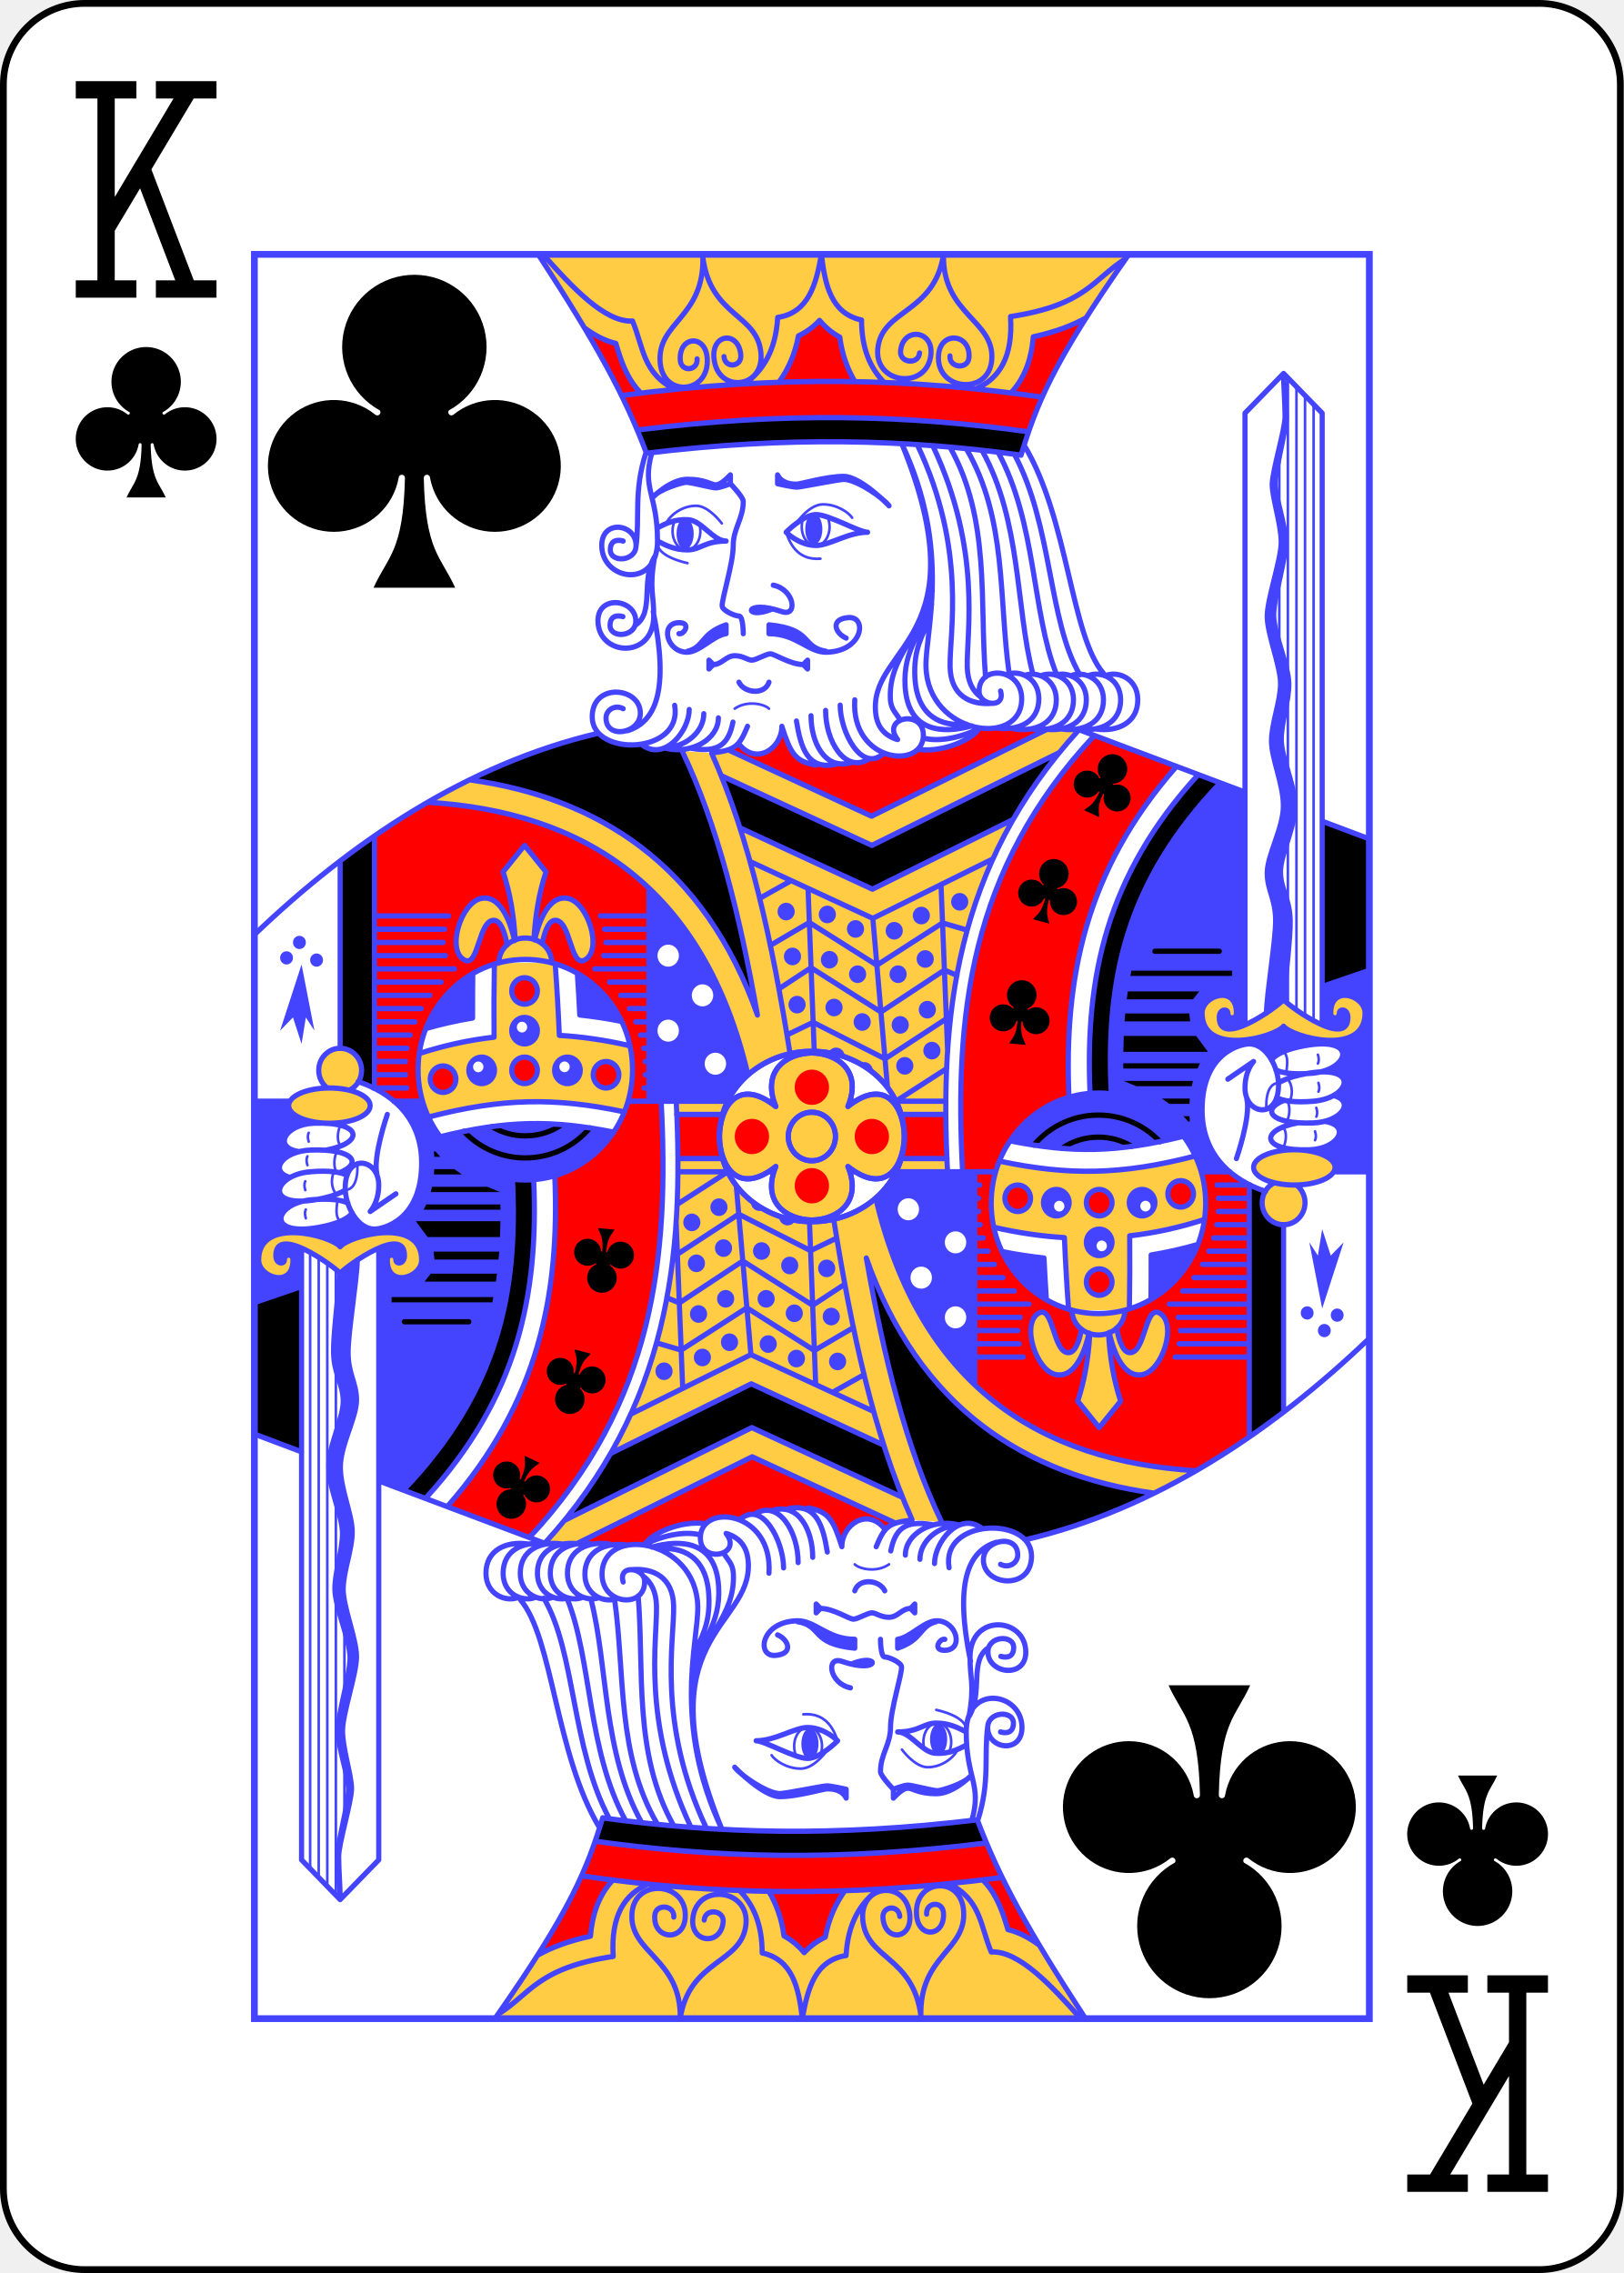
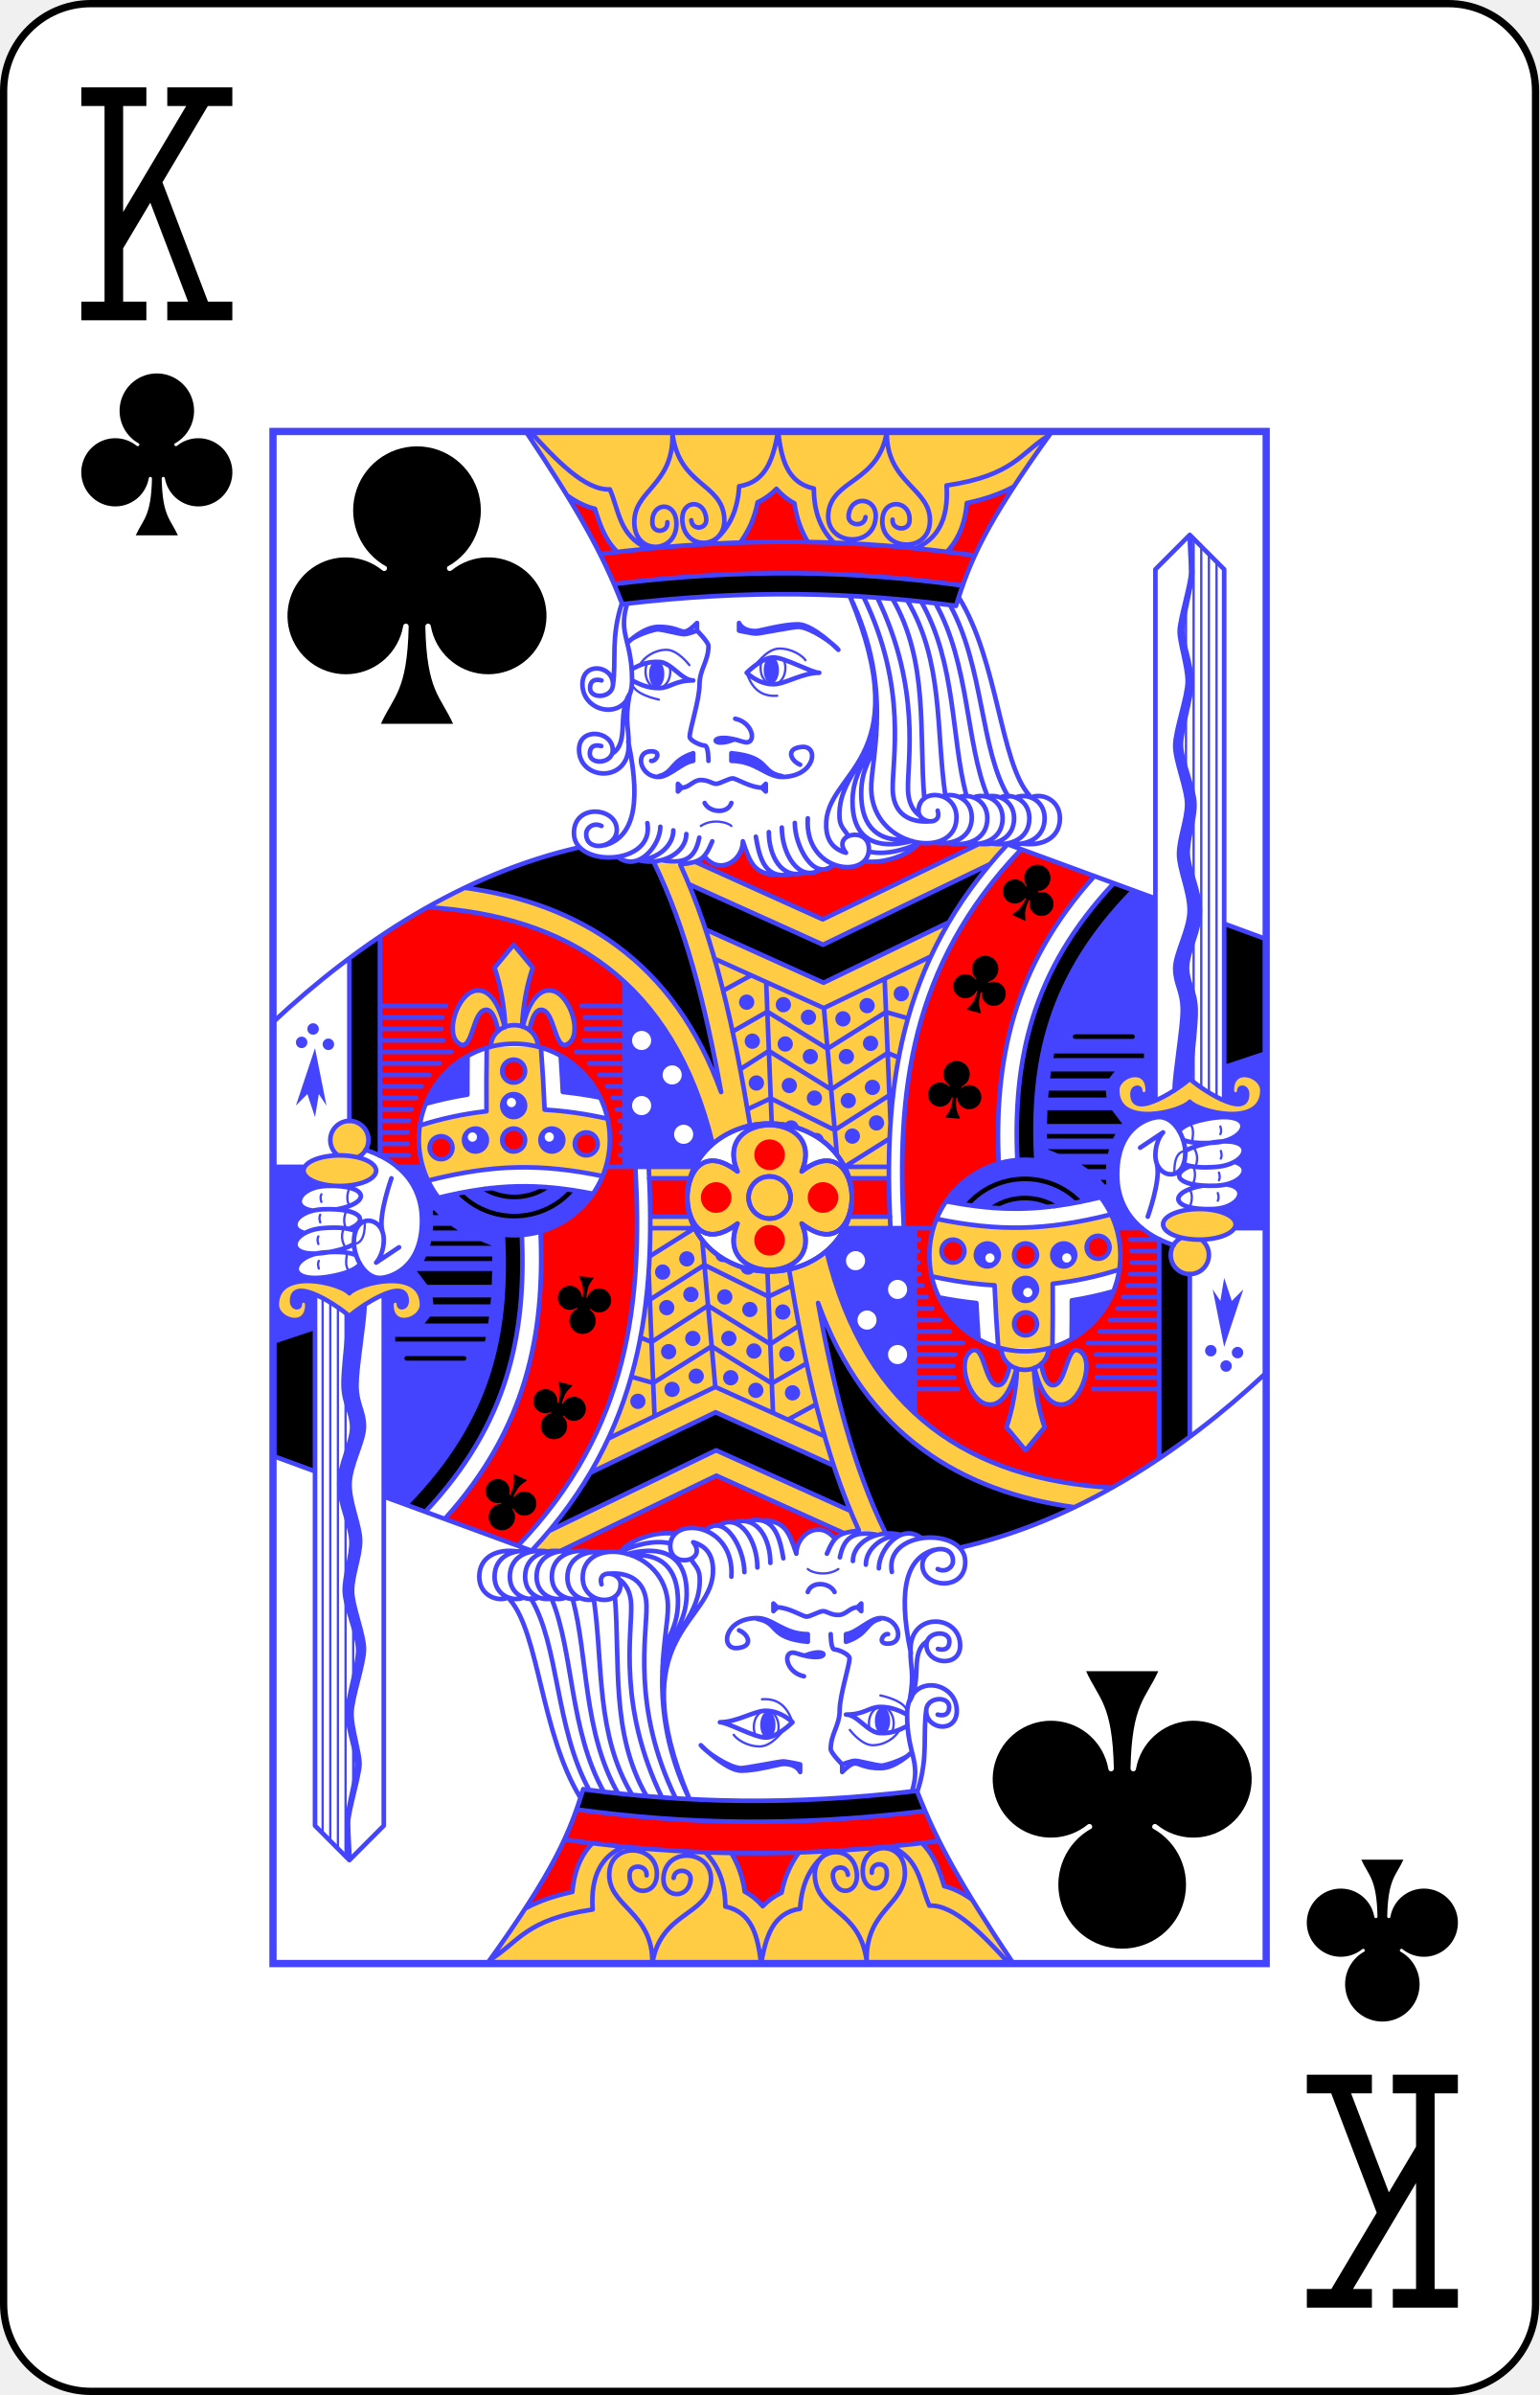
- <svg xmlns="http://www.w3.org/2000/svg" xmlns:xlink="http://www.w3.org/1999/xlink" class="card" face="KC" height="3.5in" preserveAspectRatio="none" viewBox="-120 -168 240 336" width="2.5in">
+ <svg xmlns="http://www.w3.org/2000/svg" xmlns:xlink="http://www.w3.org/1999/xlink" class="card" face="KC" height="3.5in" preserveAspectRatio="none" viewBox="-106 -164.5 212 329" width="2.25in">
  <defs>
    <symbol id="VCK" viewBox="-500 -500 1000 1000" preserveAspectRatio="xMinYMid">
      <path d="M-285 -460L-85 -460M-185 -460L-185 460M-285 460L-85 460M85 -460L285 -460M185 -440L-170 155M85 460L285 460M185 440L-10 -70" stroke="black" stroke-width="80" stroke-linecap="square" stroke-miterlimit="1.5" fill="none" />
    </symbol>
    <symbol id="SCK" viewBox="-600 -600 1200 1200" preserveAspectRatio="xMinYMid">
      <path d="M30 150C35 385 85 400 130 500L-130 500C-85 400 -35 385 -30 150A10 10 0 0 0 -50 150A210 210 0 1 1 -124 -51A10 10 0 0 0 -110 -65A230 230 0 1 1 110 -65A10 10 0 0 0 124 -51A210 210 0 1 1 50 150A10 10 0 0 0 30 150Z" fill="black" />
    </symbol>
    <symbol id="CK6" preserveAspectRatio="none" viewBox="0 0 1300 2000">
      <path stroke="#44F" stroke-linecap="round" stroke-linejoin="round" stroke-width="3" fill="none" d="M1205,585.225V501.004M1205,664.064V585.225M1205,736.068V664.064M1205,476.729V140M1235,868.537V170M1225,862.945V160M1215,856.566V150M1205,849.232V796.725M1195,230.035V218.912M1195,285.711V230.035M1195,370.186l10e-5,-27.113M1195,440.066V370.186M1200.558,904.105c3.887,4.861 4.604,9.572 2.486,23.824M1205,935c3.887,4.861 6.708,14.032 2.537,24.384M1203.41,958.186c3.887,4.861 4.655,15.264 0.895,23.768M1199.847,989.828c3.887,4.861 3.629,14.443 0.074,22.537M1240,907.258c1.276,3.844 1.458,7.25 0,10M1240.616,939.218c1.276,3.844 1.458,7.25 0,10M1238.152,967.503c1.276,3.844 1.458,7.25 0,10M1236.642,994.179c1.276,3.844 1.458,7.25 0,10M1193.849,939.442C1177.135,940 1180,970 1180,970M480,305c5,-10 19.189,-20 35,-20 15,0 30,20 30,20M630,307.109c0,0 15.591,-23.505 32.587,-23.701 16.869,-0.194 30.733,9.623 34.403,15.199M620,315c5,15 14.811,31.867 40,30M470,325c-3.264,17.638 35,25 35,25M518.899,305.825c0.711,2.408 1.101,5.027 1.101,7.767 0,11.823 -7.264,21.408 -16.225,21.408 -8.961,0 -16.225,-9.585 -16.225,-21.408 0,-4.157 0.898,-8.038 2.453,-11.323M668.26,297.641c1.512,3.253 2.383,7.08 2.383,11.175 0,11.823 -7.264,21.408 -16.225,21.408 -8.961,0 -16.225,-9.585 -16.225,-21.408 0,-3.679 0.703,-7.142 1.943,-10.166M560,515c15,-10 35,-5 40,0" />
-       <use xlink:href="#SCK" height="90" width="90" transform="translate(893,859)scale(1,0.972)rotate(5)translate(-45,-45)" />
-       <use xlink:href="#SCK" height="90" width="90" transform="translate(927,721)scale(1,0.972)rotate(15)translate(-45,-45)" />
-       <use xlink:href="#SCK" height="90" width="90" transform="translate(992,601)scale(1,0.972)rotate(25)translate(-45,-45)" />
+       <use xlink:href="#SCK" height="90" width="90" transform="translate(893,859)scale(1,1)rotate(5)translate(-45,-45)" />
+       <use xlink:href="#SCK" height="90" width="90" transform="translate(927,721)scale(1,1)rotate(15)translate(-45,-45)" />
+       <use xlink:href="#SCK" height="90" width="90" transform="translate(992,601)scale(1,1)rotate(25)translate(-45,-45)" />
    </symbol>
    <symbol id="CK5" preserveAspectRatio="none" viewBox="0 0 1300 2000">
      <path stroke="#44F" stroke-linecap="round" stroke-linejoin="round" stroke-width="6" fill="none" d="M522.899,3.48c9.297,67.907 63.934,63.432 67.753,108.843 3.441,40.921 -51.645,45.49 -54.872,4.551 -2.181,-27.669 29.204,-29.893 31.355,-2.601 1.075,13.646 -18.522,15.272 -19.597,1.625M522.899,3.48C524.357,72.037 469.728,76.624 473.07,122.076c3.011,40.956 58.098,36.388 54.872,-4.551 -2.181,-27.669 -33.506,-24.692 -31.355,2.601 1.075,13.646 20.673,12.021 19.597,-1.625M803.52,0.008c-1.617,68.432 60.021,74.375 56.2,119.751 -3.446,40.92 -65.701,35.012 -62.012,-5.886 2.493,-27.641 37.895,-23.902 35.436,3.364 -1.229,13.633 -23.377,11.53 -22.147,-2.102M803.499,0.01C792.848,67.581 731.196,61.822 726.837,107.146c-3.931,40.874 58.324,46.784 62.012,5.886 2.493,-27.641 -32.977,-30.629 -35.436,-3.364 -1.229,13.633 20.918,15.735 22.147,2.102M881.76,157.364c1.162,-1.191 2.297,-2.424 3.404,-3.7 13.508,-15.578 21.043,-36.194 22.979,-60.173C934.565,87.882 954.374,80.312 970,71.807M840.764,152.609C868.581,141.054 884.669,116.444 881.616,70.528 970.038,57.493 977.856,28.05 1016.116,4.804M384.638,83.186c11.354,8.151 23.456,14.705 36.844,17.809 3.267,10.612 6.91,23.055 14.428,36.765 3.727,6.796 8.659,13.439 14.821,19.612M490.657,153.044C452.771,135.41 453.483,104.497 440.895,75.58 408.942,77.337 370.459,37.367 336.36,-0.2M611.364,145.179c10.925,-14.516 19.051,-32.222 22.987,-52.756 9.534,-4.369 17.877,-10.464 24.628,-17.581 6.334,7.509 14.316,14.094 23.585,19.026 2.55,19.152 8.806,36.11 17.69,50.523M661.111,-4.759348e-7C654.888,34.596 646.015,66.138 610.121,71.521 608.01,108.173 593.554,131.478 571.811,146.878M734.47,145.372C718.002,129.079 707.963,106.586 707.944,74.453 672.417,66.93 665.355,34.91 661.111,-4.759348e-7c0,0 0,0 0,0M1019.418,0.214C930.312,123.368 911.818,170.701 893.877,227.738M331.331,0.603C399.557,102.391 431.379,159.184 457.191,225.525M446.332,199.147c173.564,-21.015 316.127,-17.023 456.431,1.998M457.051,225.432c165.82,-19.487 302.234,-15.745 436.89,2.144M428.129,160.035c187.255,-23.821 340.462,-19.284 490.611,1.877M-0.065,771.262C113.128,665.907 248.106,577.56 401.371,542.796M1155,609.634 959.395,538.071M1300,662.683l-55,-20.122M924.371,538.304 719.572,636.91 552.273,561.626M544.177,590.88 720,670 938.568,564.763M566.03,650.06l154.613,69.575 163.991,-78.958M577.896,688.297l143.174,64.427 140.143,-67.476M647.054,757.407l78.748,48.387 76.561,-47.889M649.065,808.666l81.47,50.197 74.01,-47.519M651.494,870.604l83.774,41.328 71.531,-45.383M800.589,714.438l7.728,189.336M625.965,709.928l-36.854,20.102M647.055,757.407l-45.62,26.06M649.065,808.666l-37.577,23.997M651.494,870.604 620.961,884.876M802.363,757.904l28.806,8.172M806.798,866.548l4.647,2.216M804.545,811.344l14.644,6.01M605.783,960 599.283,960M700.717,960l-6.5,-10e-6M460,960 460,718.461M440.885,924.274a125,125 0 0 1 -125,125 125,125 0 0 1 -125,-125 125,125 0 0 1 125,-125 125,125 0 0 1 125,125v0M961.508,538.871C815.969,693.799 799.004,865.22 808.188,1039.996M825.704,1039.985C816.305,864.718 832.722,697.903 979.428,545.419M949.775,955.531C943.889,822.19 968.125,698.475 1075.097,580.488M999.086,951.68C992.442,822.224 1015.816,711.505 1126.139,599.147M974.32,951.086C968.491,820.681 992.685,704.047 1100.521,589.751M677.5,1000A27.5,27.5 0 0 1 650,1027.5 27.5,27.5 0 0 1 622.5,1000 27.5,27.5 0 0 1 650,972.5 27.5,27.5 0 0 1 677.5,1000v0M692.055,965.938C709.004,925.848 680.221,905.826 650,905.238c-30.221,0.587 -59.004,20.61 -42.055,60.699 -45,-34.547 -65.377,2.234 -65.636,34.062 0.259,31.828 20.636,68.61 65.636,34.062 -16.95,40.089 11.834,60.112 42.055,60.699 30.221,-0.587 59.004,-20.61 42.055,-60.699 45,34.547 65.377,-2.234 65.636,-34.062 -0.259,-31.828 -20.636,-68.61 -65.636,-34.062v0M498.674,562.882c41.321,84.043 67.265,185.872 87.853,299.418C556.316,778.594 509.835,715.502 450.533,671.752 393.438,629.63 325.648,605.784 251.28,595.714M196.201,960H162.654M140,659.363V940M100,687.779V900M1214.918,1054.939A25,25 0 0 1 1225,1075v0a25,25 0 0 1 -25,25 25,25 0 0 1 -25,-25 25,25 0 0 1 14.281,-22.585M1179.074,1062.185C1156.123,1055.045 1105,1032.163 1105,970c0,-65 45,-75 55,-75 20,0 34.105,26.642 34.105,46.642 0,40 -39.105,33.772 -39.105,3.358 0,-20 10,-30 10,-30l-30,20M1260,1035a47.5,20 0 0 1 -47.5,20 47.5,20 0 0 1 -47.5,-20 47.5,20 0 0 1 47.5,-20 47.5,20 0 0 1 47.5,20v0M1193.849,939.442C1199.452,935.884 1208.185,932.532 1220,930v0c70,-15 59.845,26.263 15,30 -21.683,1.807 -36.039,-0.242 -43.223,-4.09M1258.165,953.489c25.294,6.414 10.023,30.033 -24.041,31.153 -50.432,1.659 -60.461,-15.413 -33.333,-25.699M1247.535,982.835c31.398,4.087 17.286,31.032 -17.147,32.231 -56.677,1.973 -59.351,-22.549 -13.184,-30.637M1185.958,913.445c3.48,-5.511 14.34,-11.303 32.413,-15.176v0c70,-15 59.845,26.263 15,30 -20.954,1.746 -35.065,-0.109 -42.474,-3.708M1157.097,957.322C1162.097,977.322 1145,1025 1145,1025M1155,873.428V180l45,-45 45,45v693.428M1105,860c0,-20 40,-32.707 40,0 0,7.453 -10,7.533 -10,0 0,-5 -9.929,-5.124 -10,5 -0.247,34.999 65,-10 75,-20 10,10 75.247,54.999 75,20 -0.071,-10.124 -10,-10 -10,-5 0,7.533 -10,7.453 -10,0 0,-32.707 40,-20 40,0 0,50 -85,27.6 -95,15 -10,12.6 -95,35 -95,-15v0M1200.408,845.624c1.908,-27.812 7.833,-71.455 7.302,-90.895 -0.682,-24.991 -10.74,-33.899 -11.286,-53.891 -0.546,-19.993 17.447,-51.39 16.765,-76.381 -0.682,-24.991 -15.3,-53.223 -15.846,-73.216 -0.546,-19.993 9.326,-45.271 8.781,-65.264 -0.546,-19.993 -17.089,-55.86 -17.634,-75.853 -0.546,-19.993 14.55,-64.526 14.005,-84.519 -0.546,-19.993 -11.856,-50.106 -12.265,-65.1 -0.409,-14.994 13.301,-62.439 12.892,-77.433C1202.711,168.078 1200.447,149.679 1200,135c-0.037,15.315 1.716,33.768 1.716,48.768 0,15 -15,62.053 -15,77.053 0,15 10.484,45.411 10.484,65.411 0,20 -16.305,64.105 -16.305,84.105 0,20 15.558,56.305 15.558,76.305 0,20 -10.558,45 -10.558,65 0,20 13.842,48.621 13.842,73.621 0,25 -18.842,55.895 -18.842,75.895 0,20 9.811,29.179 9.811,54.179 0,23.257 -10.174,80.862 -10.747,104.862M203.405,977.834c85.591,-21.582 147.294,-22.233 227.62,-5.818M279.805,804.715c-0.507,27.74 -0.591,55.303 -0.357,82.688 -30.264,3.329 -59.225,9.709 -87.14,18.529M350.728,804.292c2.057,26.958 3.642,53.992 4.812,81.079 26.316,1.508 53.676,5.313 82.16,11.718M217.225,1000.164c76.071,-18.433 129.859,-19.104 201.299,-5.165M254.644,815.468c-0.216,16.81 -0.265,33.535 -0.23,50.209 -18.617,2.97 -36.774,6.973 -54.477,11.922M428.173,869.543c-16.592,-3.257 -32.855,-5.668 -48.802,-7.302 -0.814,-15.765 -1.727,-31.52 -2.813,-47.256M330,880a15,15 0 0 1 -15,15 15,15 0 0 1 -15,-15 15,15 0 0 1 15,-15 15,15 0 0 1 15,15v0M330,835a15,15 0 0 1 -15,15 15,15 0 0 1 -15,-15 15,15 0 0 1 15,-15 15,15 0 0 1 15,15v0M330,925a15,15 0 0 1 -15,15 15,15 0 0 1 -15,-15 15,15 0 0 1 15,-15 15,15 0 0 1 15,15v0M280,925a15,15 0 0 1 -15,15 15,15 0 0 1 -15,-15 15,15 0 0 1 15,-15 15,15 0 0 1 15,15v0M235,935a15,15 0 0 1 -15,15 15,15 0 0 1 -15,-15 15,15 0 0 1 15,-15 15,15 0 0 1 15,15v0M380,925a15,15 0 0 1 -15,15 15,15 0 0 1 -15,-15 15,15 0 0 1 15,-15 15,15 0 0 1 15,15v0M425,930a15,15 0 0 1 -15,15 15,15 0 0 1 -15,-15 15,15 0 0 1 15,-15 15,15 0 0 1 15,15v0M285.242,803.2a30.653,27.5 0 0 1 -0.01,-0.7 30.653,27.5 0 0 1 30.653,-27.5 30.653,27.5 0 0 1 30.653,27.5v0a30.653,27.5 0 0 1 -0.011,0.741M303.336,777.964C300.167,763.716 289.4,725.933 265,730c-23.937,3.989 -41.639,59.017 -20,70 16.945,8.601 16.09,-46.873 35,-45 9.353,0.926 13.581,21.494 14.691,28.027M304.095,777.143c4.4e-4,0.008 8.8e-4,0.016 10e-4,0.024M325.938,776.554C327.446,750.406 331.614,724.785 340,700l-25,-30 -25,30c8.449,24.971 12.617,50.791 14.095,77.143M325.937,776.57c3e-4,-0.005 6.1e-4,-0.011 9.1e-4,-0.016M335.565,781.59C336.989,773.911 341.253,755.866 350,755c18.91,-1.873 18.055,53.601 35,45 21.639,-10.983 3.937,-66.011 -20,-70 -24.002,-4 -34.812,32.494 -38.175,47.247M177.596,945l-38.541,10e-6M176.176,930 140,930M176.207,915 140,915M178.039,900 140,900M181.582,885l-41.582,10e-6M187.125,870 140,870M194.607,855l-54.607,-2e-5M204.609,840 140,840M217.781,825l-77.781,2e-5M233.264,810l-93.264,-3e-5M222.865,795 140,795M220.217,780l-80.217,2e-5M221.762,765 140,765M226.447,750H140M460,945h-5.826M460,930h-4.406M460,915h-4.436M460,900h-6.271M460,885h-9.812M460,870H444.662M460,855H437.189M460,840h-32.812M460,825l-46.006,10e-6M460,810l-63.174,-10e-6M460,795H407.115M460,780H409.783M460,765H408.238M460,750H403.553M1300,1040h-41.57M1245,830l55,-18.333M865.539,536.833c25.59,3.759 49.271,-7.043 49.106,-33.284 -0.151,-23.912 -23.268,-33.143 -37.899,-27.026M885.893,538.011c25.59,3.759 49.271,-7.043 49.106,-33.284 -0.146,-23.15 -21.819,-32.541 -36.477,-27.564M905.893,538.011c25.59,3.759 49.271,-7.043 49.106,-33.284 -0.151,-23.912 -23.268,-33.143 -37.899,-27.026M920.893,538.011c25.59,3.759 49.271,-7.043 49.106,-33.284 -0.144,-22.841 -21.244,-32.288 -35.886,-27.755M940.893,538.011c25.59,3.759 49.271,-7.043 49.106,-33.284 -0.151,-23.912 -23.268,-33.143 -37.899,-27.026M960.893,538.011c25.59,3.759 49.271,-7.043 49.106,-33.284 -0.151,-23.912 -23.268,-33.143 -37.899,-27.026M980.893,538.011c25.59,3.759 49.271,-7.043 49.106,-33.284 -0.151,-23.912 -23.268,-33.143 -37.899,-27.026M754.939,214.828c58.346,120.263 27.109,213.533 28.095,252.466C785,545 895,560 894.644,503.549 894.424,468.549 845,465 845,495c-0.589,16.604 31.333,20.568 25,0M772.98,215.893c58.234,119.781 37.199,213.163 38.182,251.981 0.82,32.388 23.432,43.343 49.503,41.019M791.001,216.953c57.746,119.272 39.18,212.217 40.16,250.92 0.414,16.365 6.392,27.258 15.569,33.731M811.034,218.617c47.441,81.937 34.363,176.107 41.472,260.645M830.075,220.354C877.756,299.707 867.694,390.717 880.005,475M848.35,222.124c45.916,80.088 39.247,178.279 59.153,252.778M867.13,224.324c44.889,80.253 39.318,181.402 67.873,251.109M886.073,226.539c44.622,81.12 39.369,189.049 76.428,250.118M897.635,216.501C949.209,300.14 951.802,432.027 990,475M774.524,561.152C804.212,565.214 839.251,548.55 845,537.053M755,215C846.368,433.509 720.994,442.801 724.062,515.888 724.908,536.029 735,545 748.285,549.575M779.956,548.381c21.553,5.252 48.56,-2.6 66.067,-11.301M790.445,381.673c-9.302,47.959 -51.778,73.173 -48.878,123.24 0.654,11.282 7.62,16.121 11.394,23.114M789.697,396.481c-10.502,31.11 -33.464,50.383 -31.002,92.875 3.099,53.494 45.332,53.94 77.633,45.163M788.25,411.562c-8.795,19.553 -20.033,35.141 -18.103,68.44 2.595,44.789 31.606,55.442 59.938,52.572M700,505c-4.579,71.226 80,80 80,40 0,-30 -50,-20 -30,5M683,511c0,30 24.833,77.835 51.129,54.581M666,517c0,35 22.575,70.896 49.356,55.678M649,523c0,30 16,62 46.421,53.226M632,529c5,30 13,56 45.453,49.033M615,535c10,30 15,40 39.615,43.97M575,535c-10,23.797 -15.385,26.851 -40,30M558,530.241C553,554.038 542.453,565.526 510,560M541,525.481C541,549.278 510.421,566.959 480,560M507,515.962c0,23.797 -28.117,58.868 -54.413,40.421M490,511.203C500,566.729 395,570 393.916,525.213 392.943,484.997 450,490 450,520c0,23.643 -40.818,30.224 -40,5 0.266,-8.218 10,-15 20,-10M565,555c20,25 50,5 50,-20M524,520.722c0,20.171 -20.534,37.883 -45.319,38.573M463.466,224.87C451.463,265.442 470,272.05 470,325c0,55 -65,45 -65,5 0,-30 40,-25 40,0 0,18.405 -30,20 -30,5 0,-15 15,-10 15,-10M456.513,224.828c-14.602,44.608 -6.856,72.643 -11.642,107.215M429.684,410.692c0,0 -15,-5 -15,10 0,15 30,13.405 30,-5 0,-25 -44.105,-30.411 -44.105,-0.411 0,40 64.421,44.718 65,-5C465.877,384.618 460,380 466.736,342.638 450,370 466.9,406.048 444.105,420.411M465,405c18.917,89.457 2.83,125.099 -30,135M465,275c0,0 20,-20 40,-20 20,0 27.543,6.061 32.537,6.305C543.061,261.576 550,255 555,250v10c0,0 -12.053,4.663 -17.053,4.663 -5,0 -26.044,-5.808 -34.179,-6.305C499.795,258.115 471.543,266.395 465,275M740,285c0,0 -32.906,-33.284 -52.906,-33.284 -20,0 -49.3,8.524 -54.294,8.768C627.276,260.755 615,260 610,250v10c0,0 17.389,3.842 22.389,3.842 5,0 50.166,-9.234 55.936,-8.768C704.21,256.356 733.457,276.395 740,285M555,260c0,0 15,15 15,20 0,20 -11.716,30.411 -11.716,50.411 0,20 -13.284,59.589 -12.874,68.284C545.646,403.689 560,410 565,410c5,0 5,20 5,20M605,375c25,5 28.974,36.325 10,30 -45,-15 -45,10 -12.537,-2.463M530,460v10l5,-5 -5,-5v0M645,460v10l-5,-5 5,-5v0M535,465c10,0 15,-10 25,-10 10,0 15,5 20,5 5,0 16.568,-7.126 21.568,-7.126C606.568,452.874 625,465 640,465M565,485c5.861,12.36 30,15 35,0M470,310c10,-5 20,-10 35.747,-9.179C521.537,301.644 535,325 550,325c-25,0 -30,10 -45,10 -15,0 -25,-5 -35,-10M620,315c0,0 20,-20 35,-20 15,0 50,20 60,20 -22.347,-0.051 -44.764,15 -60,15 -20,0 -35,-15 -35,-15M495,430c5.819,1.439 15,-12.658 0,-12.446 -22.653,0.321 -14.297,33.469 9.464,33.432C519.068,450.963 535,432.099 550,430v-10c-30,10 -25,25 -45,30M690,435c-12.381,-5 -19.673,-21.471 2.428,-23.217C715,410 710,450 667.297,450.986 645.72,451.484 632.317,430 600,430v-10c52.098,5 36.947,25 66.505,30M757.847,1000A107.847,96.548 0 0 1 650,1096.548 107.847,96.548 0 0 1 542.153,1000 107.847,96.548 0 0 1 650,903.452 107.847,96.548 0 0 1 757.847,1000v0M533.149,565.48c44.801,97.376 70.461,213.438 91.431,340.761M721.07,752.725 738.183,944.621M645.539,718.736l7.249,184.842M551.963,960 435.613,960M806.262,960 748.01,960M748.007,959.995l59.21,-37.006M201.986,621.105c182.606,10.658 322.191,96.312 373.563,309.079M754.227,975h51.22M492.499,975h52.346" />
    </symbol>
    <symbol id="CK4" preserveAspectRatio="none" viewBox="0 0 1300 2000">
      <path fill="black" d="M672.932,185.051c-70.695,-0.111 -145.242,4.245 -226.6,14.096l10.719,26.285c165.82,-19.487 302.234,-15.744 436.891,2.145l8.82,-26.432C828.225,191.039 753.053,185.177 672.932,185.051ZM401.371,542.795c-51.871,11.766 -101.648,29.669 -149.643,52.605 73.92,10.384 141.71,34.23 198.805,76.352 59.302,43.75 105.782,106.842 135.994,190.549C565.939,748.755 539.995,646.926 498.674,562.883L425,555ZM938.568,564.764 720,670 544.178,590.879l21.852,59.182 154.613,69.574 163.99,-78.959zm161.953,24.988C992.685,704.048 968.491,820.681 974.32,951.086l24.766,0.594C992.443,822.223 1015.815,711.504 1126.139,599.146ZM1245,642.299v187.727l55,-18.357V662.613ZM139.914,659.406c-13.638,9.143 -39.99,28.348 -39.99,28.348L100,900c13.807,0 25,11.193 25,25 0,4.939 -1.431,9.543 -4.184,13.057 5.064,1.281 12.006,3.796 19.5,7.492L140,940ZM1050,787c-4.057,-0.057 -4.057,6.057 0,6h75c4.057,0.057 4.057,-6.057 0,-6zm-27.457,25 -1.141,6H1140v-6zm-4.174,23.5 -1.242,9h77.267l7.236,-9zm-2.996,25 -0.814,9h76.51l-1.035,-9zm-1.726,25.5 -0.492,18h98.631l-13.719,-18zm-0.602,31 0.133,6h86.402l3.066,-6zm0.447,20 14.803,6h64.621l1.395,-6zm44.559,20 8.865,6h23.383l0.357,-6zm25.17,20 5.519,6h2.035l-0.543,-6zm-725.148,6.648a3,3 0 0 0 -1.604,0.529c-11.457,7.663 -25.357,12.096 -40.584,12.096 -13.727,0 -26.375,-3.605 -37.129,-9.928a3,3 0 1 0 -3.041,5.172c11.669,6.861 25.391,10.756 40.17,10.756 16.394,0 31.485,-4.793 43.92,-13.109a3,3 0 0 0 -1.732,-5.516zm33.119,3.672a3,3 0 0 0 -2.297,1.055c-17.731,20.208 -43.762,32.898 -73.01,32.898 -27.389,0 -51.952,-11.127 -69.527,-29.137a3,3 0 1 0 -4.295,4.189c18.666,19.127 44.806,30.947 73.822,30.947 30.986,0 58.688,-13.479 77.52,-34.941a3,3 0 0 0 -2.213,-5.012z" />
    </symbol>
    <symbol id="CK3" preserveAspectRatio="none" viewBox="0 0 1300 2000">
      <path fill="#44F" d="M1200,135c-0.037,15.315 1.717,33.768 1.717,48.768 0,15 -15,62.053 -15,77.053 0,15 10.484,45.412 10.484,65.412 0,20 -16.307,64.104 -16.307,84.104 0,20 15.559,56.307 15.559,76.307 0,20 -10.559,45 -10.559,65 0,20 13.842,48.621 13.842,73.621 0,25 -18.842,55.895 -18.842,75.895 0,20 9.812,29.178 9.812,54.178 0,23.257 -10.175,80.864 -10.748,104.863l20.449,-14.576c1.908,-27.812 7.832,-71.454 7.301,-90.895 -0.682,-24.991 -10.739,-33.898 -11.285,-53.891 -0.546,-19.993 17.448,-51.39 16.766,-76.381 -0.682,-24.991 -15.302,-53.224 -15.848,-73.217 -0.546,-19.993 9.327,-45.271 8.781,-65.264 -0.546,-19.993 -17.089,-55.859 -17.635,-75.852 -0.546,-19.993 14.552,-64.527 14.006,-84.52 -0.546,-19.993 -11.856,-50.105 -12.266,-65.1 -0.409,-14.994 13.302,-62.439 12.893,-77.434C1202.712,168.078 1200.447,149.679 1200,135ZM652.26,294.029a10,17.5 0 0 0 -10,17.5 10,17.5 0 0 0 10,17.5 10,17.5 0 0 0 10,-17.5 10,17.5 0 0 0 -10,-17.5zm-150.045,5.174a10,17.5 0 0 0 -10,17.5 10,17.5 0 0 0 10,17.5 10,17.5 0 0 0 10,-17.5 10,17.5 0 0 0 -10,-17.5zM550,420c-30,10 -25,25 -45,30l-0.535,0.986C519.068,450.964 535,432.099 550,430Zm50,0v10c32.317,0 45.721,21.485 67.297,20.986L666.506,450C636.948,445 652.098,425 600,420Zm526,179.061c-110.185,112.444 -133.558,223.164 -127.121,352.562 49.771,5.739 90.761,41.014 104.746,88.152l33.434,0.154C1119.776,1025.488 1105,1003.421 1105,970c0,-65 45,-75 55,-75 10.714,0 19.736,7.646 25.881,18.133 3.557,-5.198 14.418,-10.991 32.49,-14.863 66.707,-14.294 60.623,22.506 20.529,29.049 36.973,-3.507 38.855,15.323 19.521,26.08 21.321,5.563 13.378,23.555 -10.729,29.428 31.239,4.095 17.127,31.041 -17.062,32.982 17.353,3.768 29.369,10.889 29.369,19.191 0,1.834 -0.586,3.61 -1.627,5.148L1300,1040.029V662.668l-55,-20.164 -0.103,230.912c16.051,6.826 30.219,7.928 30.104,-8.416 -0.071,-10.124 -10,-10 -10,-5 0,7.533 -10,7.453 -10,0 0,-32.707 40,-20 40,0 0,50 -85,27.6 -95,15 -4.206,5.299 -21.68,12.325 -40.516,14.977 -0.269,0.038 -0.539,0.075 -0.809,0.111 -1.133,0.152 -2.269,0.292 -3.408,0.41C1130.54,893.06 1105,887.407 1105,860c0,-20 40,-32.707 40,0 0,7.453 -10,7.533 -10,0 0,-5 -9.929,-5.124 -10,5 -0.114,16.128 13.68,15.268 29.783,8.551L1155,609.209Zm112.9,328.258c-1.969,0.187 -4.011,0.42 -6.182,0.738 2.14,-0.166 4.202,-0.415 6.182,-0.738zM460.174,718.588 459.896,960 550.65,960.072 575.322,929.25C552.679,836.103 513.073,767.382 460.174,718.588Zm362.207,5.328a10,10 0 0 0 -10,10 10,10 0 0 0 10,10 10,10 0 0 0 10,-10 10,10 0 0 0 -10,-10zM620,735a10,10 0 0 0 -10,10 10,10 0 0 0 10,10 10,10 0 0 0 10,-10 10,10 0 0 0 -10,-10zm48.029,3.283a10,10 0 0 0 -10,10 10,10 0 0 0 10,10 10,10 0 0 0 10,-10 10,10 0 0 0 -10,-10zm109.605,1.232a10,10 0 0 0 -10,10 10,10 0 0 0 10,10 10,10 0 0 0 10,-10 10,10 0 0 0 -10,-10zm-76.764,15.189a10,10 0 0 0 -10,10 10,10 0 0 0 10,10 10,10 0 0 0 10,-10 10,10 0 0 0 -10,-10zm45.154,2.053a10,10 0 0 0 -10,10 10,10 0 0 0 10,10 10,10 0 0 0 10,-10 10,10 0 0 0 -10,-10zM52.5,772.5a7.5,7.5 0 0 0 -7.5,7.5 7.5,7.5 0 0 0 7.5,7.5 7.5,7.5 0 0 0 7.5,-7.5 7.5,7.5 0 0 0 -7.5,-7.5zm430,10c6.904,0 12.5,5.596 12.5,12.5 0,6.904 -5.596,12.5 -12.5,12.5 -6.904,0 -12.5,-5.596 -12.5,-12.5 0,-6.904 5.596,-12.5 12.5,-12.5zm144.889,3.402a10,10 0 0 0 -10,10 10,10 0 0 0 10,10 10,10 0 0 0 10,-10 10,10 0 0 0 -10,-10zm154.762,2.875a10,10 0 0 0 -10,10 10,10 0 0 0 10,10 10,10 0 0 0 10,-10 10,10 0 0 0 -10,-10zm-111.658,0.82a10,10 0 0 0 -10,10 10,10 0 0 0 10,10 10,10 0 0 0 10,-10 10,10 0 0 0 -10,-10zM37.5,790a7.5,7.5 0 0 0 -7.5,7.5 7.5,7.5 0 0 0 7.5,7.5 7.5,7.5 0 0 0 7.5,-7.5 7.5,7.5 0 0 0 -7.5,-7.5zm35,2.5A7.5,7.5 0 0 0 65,800 7.5,7.5 0 0 0 72.5,807.5 7.5,7.5 0 0 0 80,800 7.5,7.5 0 0 0 72.5,792.5ZM55,805l-25,75 15,-15 10,30 5,-30 10,15zm648.334,1.018a10,10 0 0 0 -10,10 10,10 0 0 0 10,10 10,10 0 0 0 10,-10 10,10 0 0 0 -10,-10zm47.207,0a10,10 0 0 0 -10,10 10,10 0 0 0 10,10 10,10 0 0 0 10,-10 10,10 0 0 0 -10,-10zm-373.895,9.004c0.997,15.698 1.91,31.454 2.725,47.219 15.947,1.634 32.21,4.046 48.732,7.035 -11.308,-23.03 -29.273,-41.879 -51.457,-54.254zM254.529,815.438c-24.402,13.713 -43.634,35.351 -54.459,61.779 17.57,-4.566 35.727,-8.569 54.344,-11.539 -0.036,-16.674 0.013,-33.4 0.115,-50.24zM522.5,827.5c6.904,0 12.5,5.596 12.5,12.5 0,6.904 -5.596,12.5 -12.5,12.5 -6.904,0 -12.5,-5.596 -12.5,-12.5 0,-6.904 5.596,-12.5 12.5,-12.5zm110.227,13a10,10 0 0 0 -10,10 10,10 0 0 0 10,10 10,10 0 0 0 10,-10 10,10 0 0 0 -10,-10zm43.104,3.285a10,10 0 0 0 -10,10 10,10 0 0 0 10,10 10,10 0 0 0 10,-10 10,10 0 0 0 -10,-10zm108.783,2.463a10,10 0 0 0 -10,10 10,10 0 0 0 10,10 10,10 0 0 0 10,-10 10,10 0 0 0 -10,-10zm-75.943,13.957a10,10 0 0 0 -10,10 10,10 0 0 0 10,10 10,10 0 0 0 10,-10 10,10 0 0 0 -10,-10zm44.336,3.285a10,10 0 0 0 -10,10 10,10 0 0 0 10,10 10,10 0 0 0 10,-10 10,10 0 0 0 -10,-10zM315,865a15,15 0 0 0 -15,15 15,15 0 0 0 15,15 15,15 0 0 0 15,-15 15,15 0 0 0 -15,-15zm167.5,2.5c6.904,0 12.5,5.596 12.5,12.5 0,6.904 -5.596,12.5 -12.5,12.5 -6.904,0 -12.5,-5.596 -12.5,-12.5 0,-6.904 5.596,-12.5 12.5,-12.5zm-170.459,2.441a6.026,6.074 0 0 1 6.027,6.074 6.026,6.074 0 0 1 -6.027,6.074 6.026,6.074 0 0 1 -6.025,-6.074 6.026,6.074 0 0 1 6.025,-6.074zm477.91,22.693a10,10 0 0 0 -10,10 10,10 0 0 0 10,10 10,10 0 0 0 10,-10 10,10 0 0 0 -10,-10zm-111.658,6.568a10,10 0 0 0 -9.105,5.867l19.084,4.783a10,10 0 0 0 0.021,-0.65 10,10 0 0 0 -10,-10zM537.5,905c6.904,0 12.5,5.596 12.5,12.5 0,6.904 -5.596,12.5 -12.5,12.5 -6.904,0 -12.5,-5.596 -12.5,-12.5 0,-6.904 5.596,-12.5 12.5,-12.5zm220.842,4.877a10,10 0 0 0 -10,10 10,10 0 0 0 10,10 10,10 0 0 0 10,-10 10,10 0 0 0 -10,-10zM265,910a15,15 0 0 0 -15,15 15,15 0 0 0 15,15 15,15 0 0 0 15,-15 15,15 0 0 0 -15,-15zm100,0a15,15 0 0 0 -15,15 15,15 0 0 0 15,15 15,15 0 0 0 15,-15 15,15 0 0 0 -15,-15zm-3.393,4.941a6.026,6.074 0 0 1 6.025,6.074 6.026,6.074 0 0 1 -6.025,6.074 6.026,6.074 0 0 1 -6.027,-6.074 6.026,6.074 0 0 1 6.027,-6.074zM261.025,915a6.026,6.074 0 0 1 6.027,6.074 6.026,6.074 0 0 1 -6.027,6.074A6.026,6.074 0 0 1 255,921.074 6.026,6.074 0 0 1 261.025,915Zm450.107,0.623a10,10 0 0 0 -5.623,1.732l15.465,10.043a10,10 0 0 0 0.158,-1.775 10,10 0 0 0 -10,-10zm-385.545,69.748c-33.881,0.246 -68.068,5.053 -108.615,14.904 22.599,29.839 58.518,48.998 98.912,48.998 42.75,0 80.488,-21.459 102.834,-54.234 -33.579,-6.552 -63.236,-9.885 -93.131,-9.668z" />
    </symbol>
    <symbol id="CK2" preserveAspectRatio="none" viewBox="0 0 1300 2000">
      <path fill="red" d="M330,835a15,15 0 0 1 -15,15 15,15 0 0 1 -15,-15 15,15 0 0 1 15,-15 15,15 0 0 1 15,15zM330,925a15,15 0 0 1 -15,15 15,15 0 0 1 -15,-15 15,15 0 0 1 15,-15 15,15 0 0 1 15,15zM235,935a15,15 0 0 1 -15,15 15,15 0 0 1 -15,-15 15,15 0 0 1 15,-15 15,15 0 0 1 15,15zM425,930a15,15 0 0 1 -15,15 15,15 0 0 1 -15,-15 15,15 0 0 1 15,-15 15,15 0 0 1 15,15zM139.82,945.306c7.62,3.718 15.839,8.658 23.19,14.922l33.176,-0.048c-3.453,-11.245 -5.302,-23.36 -5.302,-35.905 10e-6,-58.338 39.964,-107.342 94.008,-121.128l0.349,0.054c-0.007,-0.233 -0.01,-0.466 -0.01,-0.7 0,-7.817 3.635,-14.872 9.465,-19.676C293.581,776.494 289.353,755.926 280,755c-18.91,-1.873 -18.055,53.601 -35,45 -21.639,-10.983 -3.937,-66.011 20,-70 24.4,-4.067 35.167,33.716 38.336,47.964l0.759,-0.82C302.617,750.791 298.449,724.971 290,700l25,-30 25,30c-8.386,24.785 -12.554,50.406 -14.062,76.554l0.887,0.693C330.188,762.494 340.998,726 365,730c23.937,3.989 41.639,59.017 20,70 -16.945,8.601 -16.09,-46.873 -35,-45 -8.747,0.866 -13.011,18.911 -14.708,26.302 6.749,4.751 11.246,12.504 11.246,21.198 0,0 -0.004,0.494 0.335,0.738 54.217,13.902 94.012,62.822 94.012,121.037 0,12.296 -1.775,24.177 -5.178,35.564l24.588,0.162 -0.034,-241.332c-67.099,-62.058 -155.93,-91.59 -258.1,-97.65 -21.19,11.91 -42.063,24.819 -62.295,38.421L140,940ZM600.074,1000a20,20 0 0 1 -20,20 20,20 0 0 1 -20,-20 20,20 0 0 1 20,-20 20,20 0 0 1 20,20zM670,944.171a20,20 0 0 1 -20,20 20,20 0 0 1 -20,-20 20,20 0 0 1 20,-20 20,20 0 0 1 20,20zM492.279,974.457c0.903,16.641 1.104,34.162 1.149,50.803l53.451,-0.341c-3.026,-7.745 -4.501,-16.506 -4.569,-24.919 0.07,-8.615 1.614,-17.593 4.745,-25.429M949.495,955.597c-40.89,11.85 -72.976,43.679 -85.452,84.269l-38.424,0.127c-9.314,-175.274 7.103,-342.09 153.56,-494.674l95.939,35.134C968.125,698.475 943.889,822.19 949.495,955.597ZM869.189,535.838l55.182,2.466 -204.799,98.606 -167.212,-75.257c4.803,-1.49 8.364,-3.585 12.055,-6.76C585,580 615,560 615,535c10,30 15,40 39.615,43.97 28.317,-1.168 56.271,-2.887 77.742,-14.417 16.018,6.956 33.704,5.118 42.247,-4.035 29.608,4.696 64.647,-11.968 69.861,-23.703 8.364,1.277 17.089,1.043 24.724,-0.977zM385.068,83.802c10.924,7.535 23.026,14.089 36.414,17.193 3.267,10.612 6.91,23.055 14.428,36.765 3.727,6.796 8.659,13.439 14.083,19.651 56.069,-6.631 109.767,-10.662 161.315,-12.313 10.983,-14.435 19.109,-32.141 23.045,-52.675 9.534,-4.369 17.877,-10.464 24.628,-17.581 6.334,7.509 14.316,14.094 23.585,19.026 2.55,19.152 8.806,36.11 17.092,50.458 62.52,0.996 122.871,5.51 182.229,12.897 1.037,-1.05 2.172,-2.283 3.279,-3.56 13.508,-15.578 21.043,-36.194 22.979,-60.173 26.421,-5.609 46.231,-13.179 61.298,-20.946C932.027,129.866 915.355,165.636 902.969,200.448 762.459,182.124 619.895,178.132 445.947,198.207 430.242,162.076 411.849,127.382 385.068,83.802Z" />
    </symbol>
    <symbol id="CK1" preserveAspectRatio="none" viewBox="0 0 1300 2000">
      <path fill="#FC4" d="M315.885,799.273c-12.562,0 -24.692,1.853 -36.105,5.371 -0.482,27.81 -0.564,55.373 -0.33,82.758 -30.264,3.329 -59.226,9.711 -87.205,18.668 -0.918,6.037 -1.359,12.068 -1.359,18.203 0,19.372 4.407,37.715 12.396,53.82 85.715,-21.842 147.417,-22.492 227.926,-6.012 6.301,-14.68 9.678,-30.85 9.678,-47.809 0,-9.419 -1.041,-18.594 -3.1,-27.301 -28.568,-6.289 -55.929,-10.094 -82.244,-11.602 -1.17,-27.087 -2.756,-54.122 -4.695,-81.094 -11.011,-3.262 -22.783,-5.004 -34.961,-5.004zM315,865a15,15 0 0 1 15,15 15,15 0 0 1 -15,15 15,15 0 0 1 -15,-15 15,15 0 0 1 15,-15zm-50,45a15,15 0 0 1 15,15 15,15 0 0 1 -15,15 15,15 0 0 1 -15,-15 15,15 0 0 1 15,-15zm100,0a15,15 0 0 1 15,15 15,15 0 0 1 -15,15 15,15 0 0 1 -15,-15 15,15 0 0 1 15,-15zM285.242,803.2a30.653,27.5 0 0 1 -0.01,-0.7 30.653,27.5 0 0 1 30.653,-27.5 30.653,27.5 0 0 1 30.653,27.5v0a30.653,27.5 0 0 1 -0.011,0.741M303.336,777.964C300.167,763.716 289.4,725.933 265,730c-23.937,3.989 -41.639,59.017 -20,70 16.945,8.601 16.09,-46.873 35,-45 9.353,0.926 13.581,21.494 14.691,28.027M325.938,776.554C327.446,750.406 331.614,724.785 340,700l-25,-30 -25,30c8.449,24.971 12.617,50.791 14.095,77.143M335.565,781.59C336.989,773.911 341.253,755.866 350,755c18.91,-1.873 18.055,53.601 35,45 21.639,-10.983 3.937,-66.011 -20,-70 -24.002,-4 -34.812,32.494 -38.175,47.247M692.055,965.938C709.004,925.848 680.221,905.826 650,905.238c-30.221,0.587 -59.004,20.61 -42.055,60.699 -45,-34.547 -65.377,2.234 -65.636,34.062 0.259,31.828 20.636,68.61 65.636,34.062 -16.95,40.089 11.834,60.112 42.055,60.699 30.221,-0.587 59.004,-20.61 42.055,-60.699 45,34.547 65.377,-2.234 65.636,-34.062 -0.259,-31.828 -20.636,-68.61 -65.636,-34.062zM625.332,910.537c-1.29,-7.872 -2.6,-15.699 -3.928,-23.484 1.33,7.788 2.648,15.604 3.941,23.479zm124.392,49.792 56.495,-0.442c0.754,-109.529 18.217,-216.805 78.238,-318.928L720.643,719.635 566.141,650.158c-9.748,-29.54 -20.637,-57.824 -32.992,-84.678l-34.475,-2.598c41.321,84.043 67.265,185.872 87.854,299.418C556.316,778.594 509.835,715.502 450.533,671.752 393.438,629.63 325.649,605.785 251.816,595.359c-16.482,7.737 -33.214,16.435 -49.742,25.709 182.001,10.664 321.309,95.862 372.763,308.34C635,890 711.038,893.671 749.724,960.329ZM609.779,823.213c0.128,0.657 0.259,1.311 0.387,1.969 -0.128,-0.658 -0.259,-1.312 -0.387,-1.969zm3.334,17.41c0.19,1.013 0.377,2.032 0.566,3.047 -0.189,-1.015 -0.377,-2.034 -0.566,-3.047zm2.693,14.621c0.351,1.93 0.701,3.861 1.049,5.797 -0.347,-1.937 -0.698,-3.866 -1.049,-5.797zm1.723,9.6c1.228,6.89 2.437,13.817 3.629,20.779 -1.191,-6.965 -2.402,-13.887 -3.629,-20.779zM1214.918,1054.939A25,25 0 0 1 1225,1075v0a25,25 0 0 1 -25,25 25,25 0 0 1 -25,-25 25,25 0 0 1 14.281,-22.585M1260,1035a47.5,20 0 0 1 -47.5,20 47.5,20 0 0 1 -47.5,-20 47.5,20 0 0 1 47.5,-20 47.5,20 0 0 1 47.5,20zM1105,860c0,-20 40,-32.707 40,0 0,7.453 -10,7.533 -10,0 0,-5 -9.929,-5.124 -10,5 -0.247,34.999 65,-10 75,-20 10,10 75.247,54.999 75,20 -0.071,-10.124 -10,-10 -10,-5 0,7.533 -10,7.453 -10,0 0,-32.707 40,-20 40,0 0,50 -85,27.6 -95,15 -10,12.6 -95,35 -95,-15zM961.508,538.871 924.371,538.304 719.572,636.91 552.731,561.53C548.522,563.039 542.702,564.015 535,565l9.177,25.88L720,670 938.71,564.549c7.323,-8.75 14.87,-17.238 22.798,-25.678zM330.918,0c45.534,67.912 74.949,115.887 97.158,159.965 187.307,-23.752 340.515,-19.215 490.885,1.271C936.893,122.397 965.058,75.351 1019.584,0ZM806.262,960l-58.252,3e-5 6.218,15h51.22zm-254.299,7e-5 -59.368,-2e-5L492.499,975h52.346z" />
    </symbol>
-     <rect id="XCK" width="164.8" height="260.8" x="-82.4" y="-130.4" />
+     <rect id="XCK" width="136.8" height="210.461" x="-68.4" y="-105.23" />
  </defs>
-   <rect width="239" height="335" x="-119.5" y="-167.5" rx="12" ry="12" fill="white" stroke="black" />
-   <use width="164.8" height="260.8" x="-82.4" y="-130.4" xlink:href="#CK1" />
-   <use transform="rotate(180)" width="164.8" height="260.8" x="-82.4" y="-130.4" xlink:href="#CK1" />
-   <use width="164.8" height="260.8" x="-82.4" y="-130.4" xlink:href="#CK2" />
-   <use transform="rotate(180)" width="164.8" height="260.8" x="-82.4" y="-130.4" xlink:href="#CK2" />
-   <use width="164.8" height="260.8" x="-82.4" y="-130.4" xlink:href="#CK3" />
-   <use transform="rotate(180)" width="164.8" height="260.8" x="-82.4" y="-130.4" xlink:href="#CK3" />
-   <use width="164.8" height="260.8" x="-82.4" y="-130.4" xlink:href="#CK4" />
-   <use transform="rotate(180)" width="164.8" height="260.8" x="-82.4" y="-130.4" xlink:href="#CK4" />
-   <use width="164.8" height="260.8" x="-82.4" y="-130.4" xlink:href="#CK5" />
-   <use transform="rotate(180)" width="164.8" height="260.8" x="-82.4" y="-130.4" xlink:href="#CK5" />
-   <use width="164.8" height="260.8" x="-82.4" y="-130.4" xlink:href="#CK6" />
-   <use transform="rotate(180)" width="164.8" height="260.8" x="-82.4" y="-130.4" xlink:href="#CK6" />
-   <use xlink:href="#VCK" height="32" width="32" x="-114.4" y="-156" />
-   <use xlink:href="#SCK" height="26.769" width="26.769" x="-111.784" y="-119" />
-   <use xlink:href="#SCK" height="55.68" width="55.68" x="-86.595" y="-132.16" />
+   <rect width="211" height="328" x="-105.5" y="-164" rx="12" ry="12" fill="white" stroke="black" />
+   <use width="136.8" height="210.461" x="-68.4" y="-105.23" xlink:href="#CK1" />
+   <use transform="rotate(180)" width="136.8" height="210.461" x="-68.4" y="-105.23" xlink:href="#CK1" />
+   <use width="136.8" height="210.461" x="-68.4" y="-105.23" xlink:href="#CK2" />
+   <use transform="rotate(180)" width="136.8" height="210.461" x="-68.4" y="-105.23" xlink:href="#CK2" />
+   <use width="136.8" height="210.461" x="-68.4" y="-105.23" xlink:href="#CK3" />
+   <use transform="rotate(180)" width="136.8" height="210.461" x="-68.4" y="-105.23" xlink:href="#CK3" />
+   <use width="136.8" height="210.461" x="-68.4" y="-105.23" xlink:href="#CK4" />
+   <use transform="rotate(180)" width="136.8" height="210.461" x="-68.4" y="-105.23" xlink:href="#CK4" />
+   <use width="136.8" height="210.461" x="-68.4" y="-105.23" xlink:href="#CK5" />
+   <use transform="rotate(180)" width="136.8" height="210.461" x="-68.4" y="-105.23" xlink:href="#CK5" />
+   <use width="136.8" height="210.461" x="-68.4" y="-105.23" xlink:href="#CK6" />
+   <use transform="rotate(180)" width="136.8" height="210.461" x="-68.4" y="-105.23" xlink:href="#CK6" />
+   <use xlink:href="#VCK" height="32" width="32" x="-100.4" y="-152.5" />
+   <use xlink:href="#SCK" height="26.769" width="26.769" x="-97.784" y="-115.5" />
+   <use xlink:href="#SCK" height="45.88" width="45.88" x="-71.505" y="-107.124" />
  <g transform="rotate(180)">
-     <use xlink:href="#VCK" height="32" width="32" x="-114.4" y="-156" />
-     <use xlink:href="#SCK" height="26.769" width="26.769" x="-111.784" y="-119" />
-     <use xlink:href="#SCK" height="55.68" width="55.68" x="-86.595" y="-132.16" />
+     <use xlink:href="#VCK" height="32" width="32" x="-100.4" y="-152.5" />
+     <use xlink:href="#SCK" height="26.769" width="26.769" x="-97.784" y="-115.5" />
+     <use xlink:href="#SCK" height="45.88" width="45.88" x="-71.505" y="-107.124" />
  </g>
  <use xlink:href="#XCK" stroke="#44F" fill="none" />
</svg>
